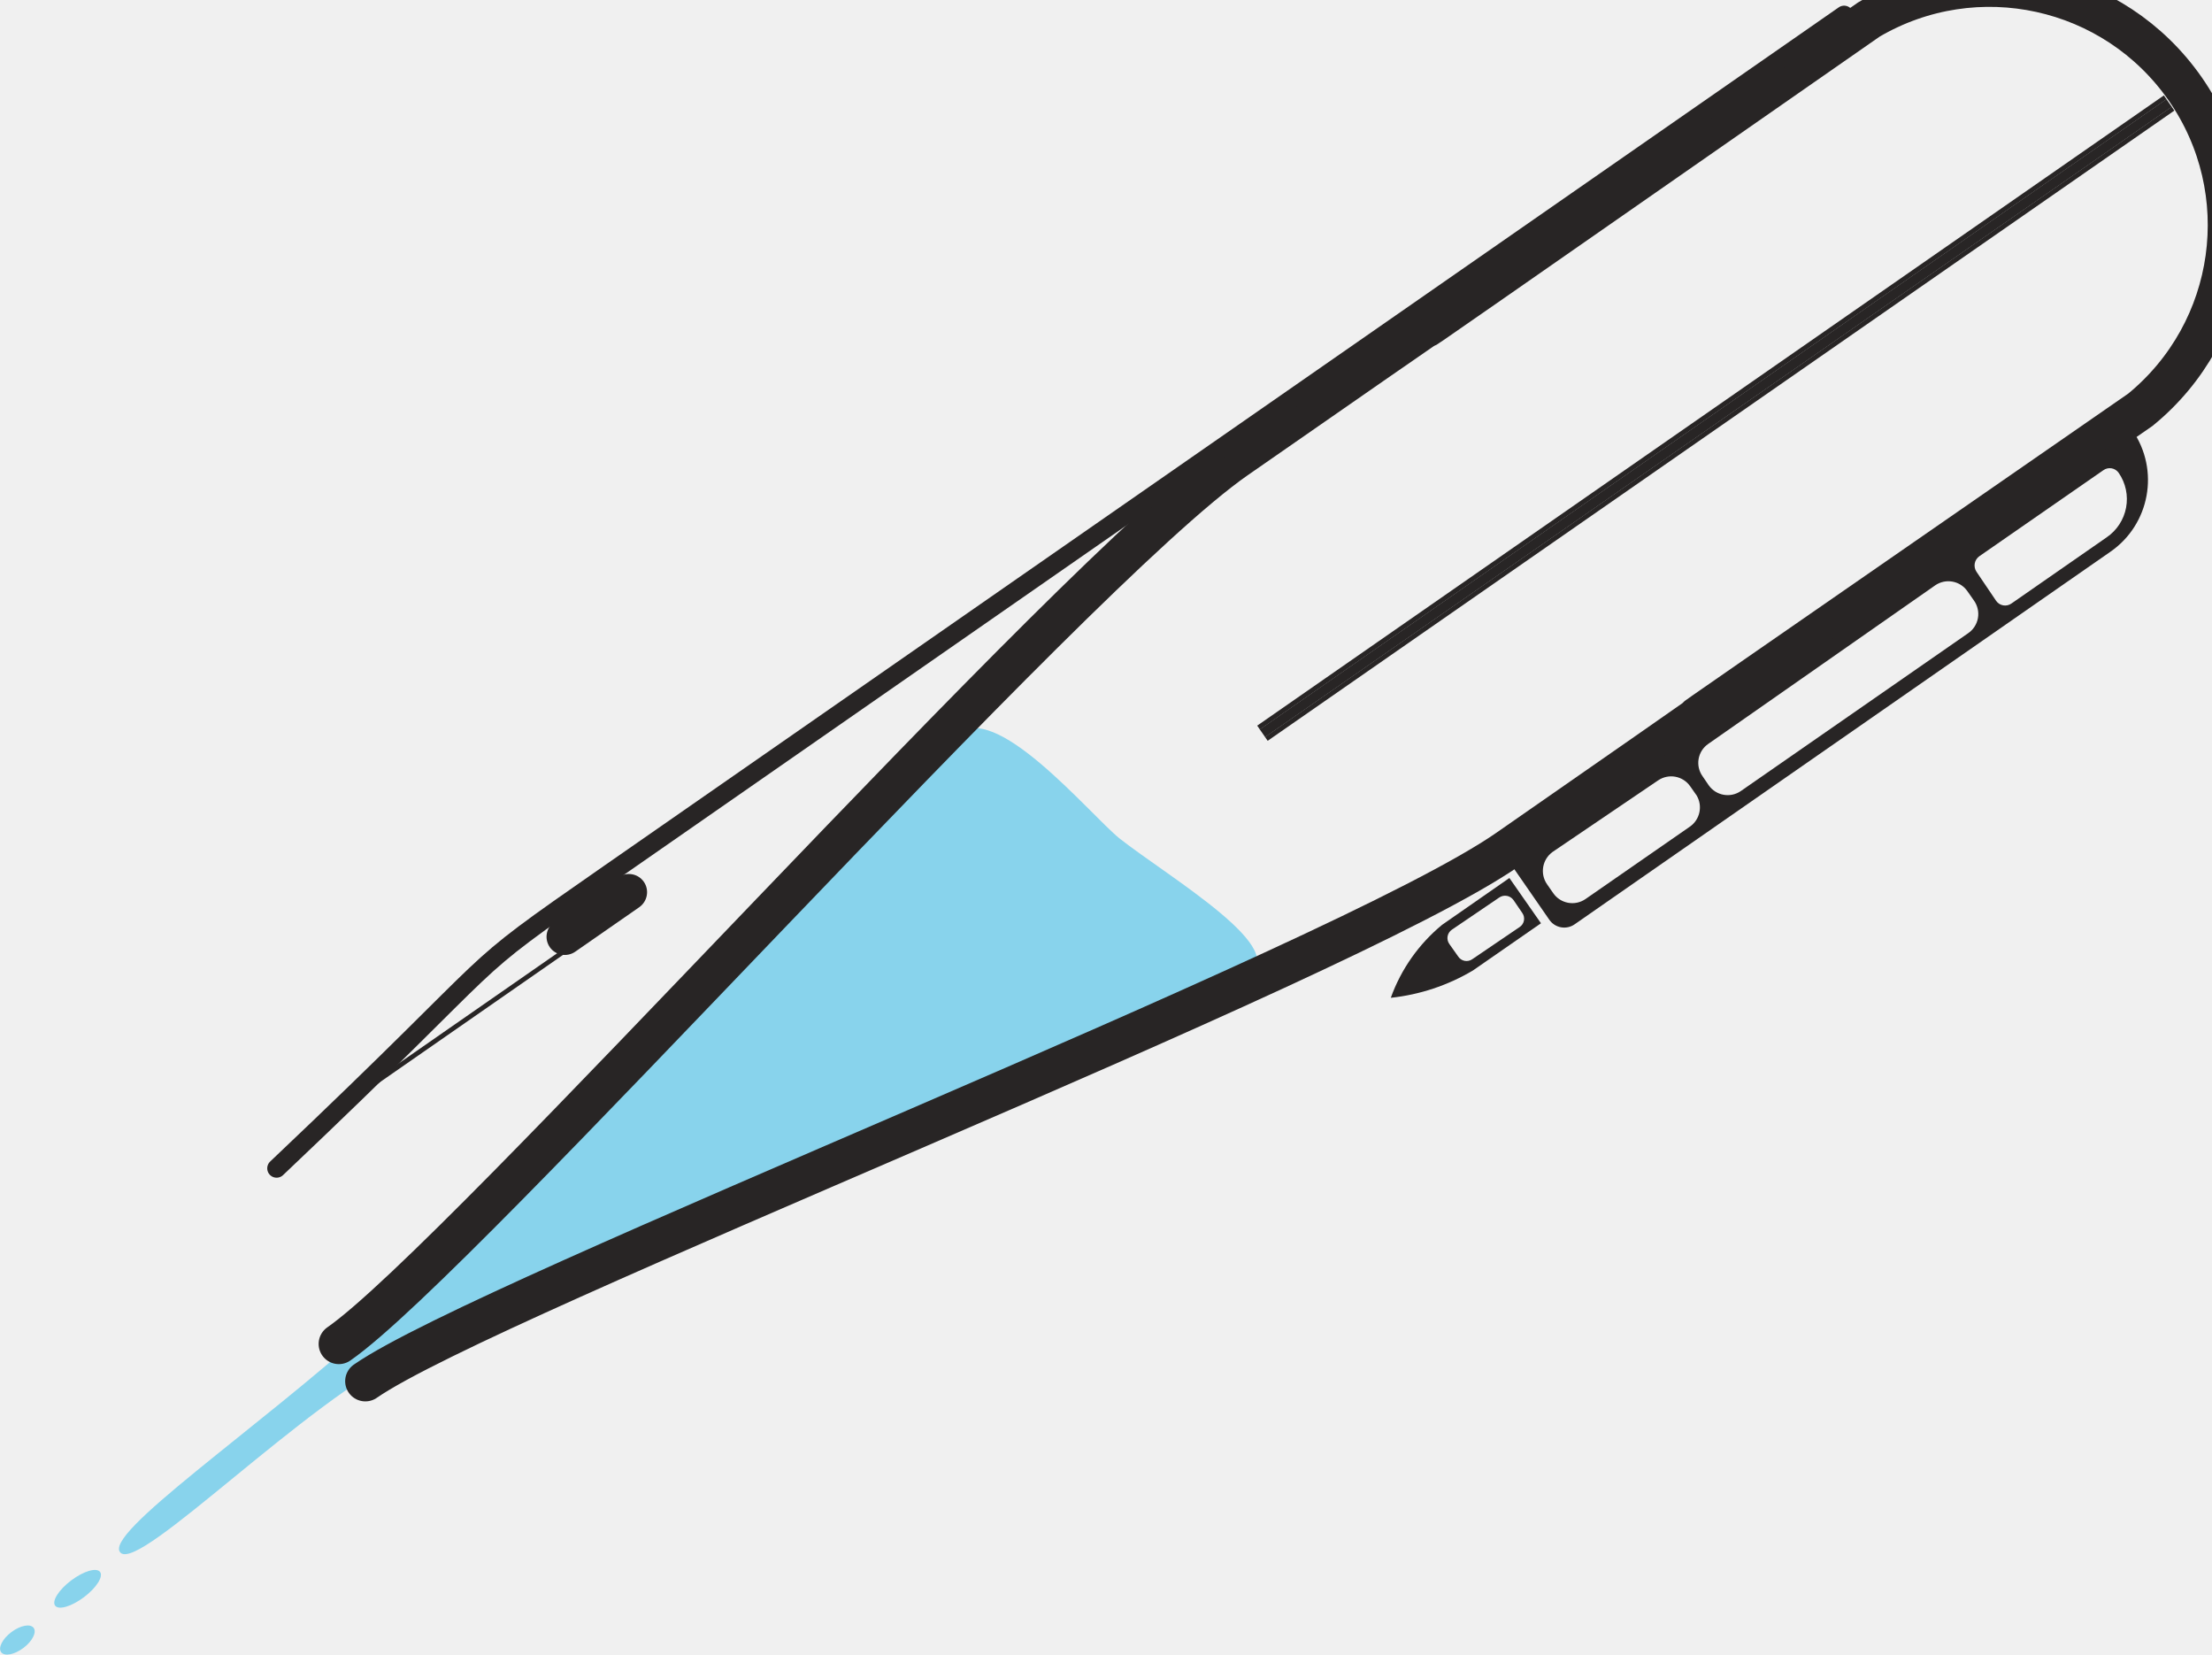
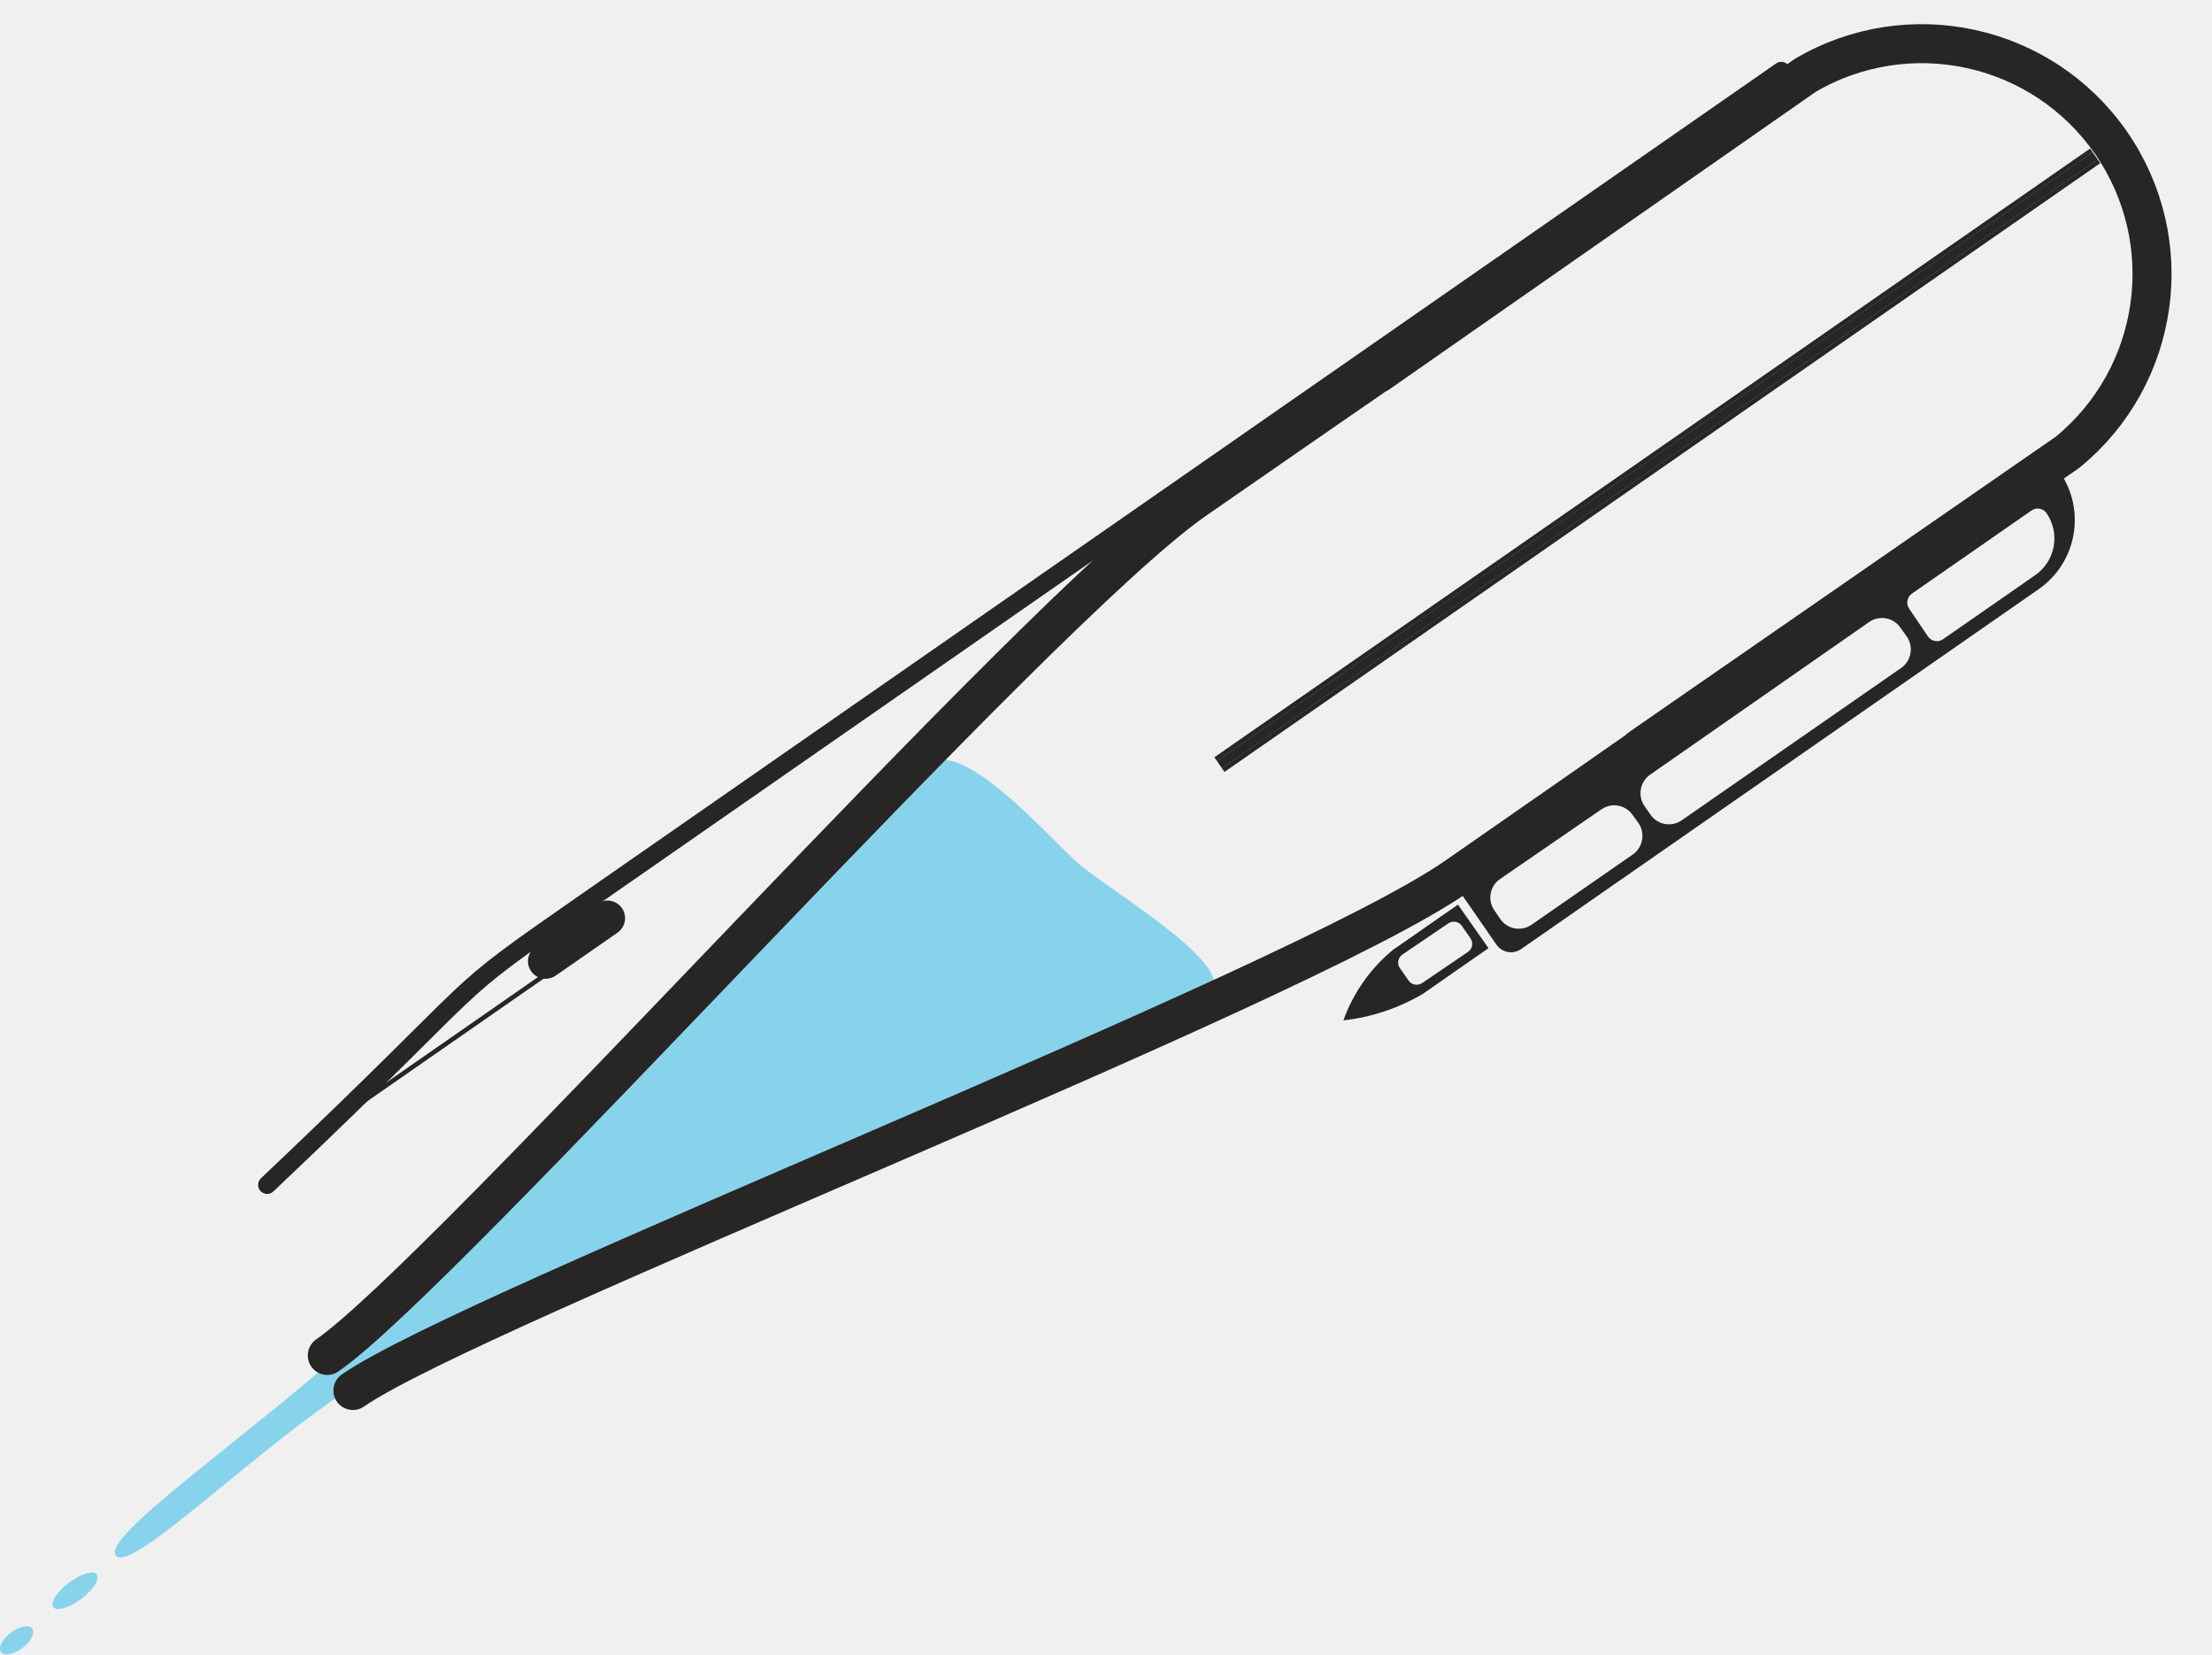
- <svg xmlns="http://www.w3.org/2000/svg" id="Calque_1" data-name="Calque 1" viewBox="0 0 113.4 84.8">
+ <svg xmlns="http://www.w3.org/2000/svg" id="Calque_1" data-name="Calque 1" viewBox="0 0 117.4 87.79">
  <defs>
    <style>.cls-1{fill:#88d3ec;}.cls-2,.cls-3,.cls-4,.cls-5{fill:none;}.cls-2,.cls-3,.cls-4,.cls-5,.cls-7{stroke:#282525;stroke-miterlimit:10;}.cls-2,.cls-3,.cls-7{stroke-linecap:round;}.cls-2{stroke-width:2.07px;}.cls-3{stroke-width:0.96px;}.cls-4,.cls-7{stroke-width:0.24px;}.cls-5{stroke-width:0.48px;}.cls-6{fill:#282525;}.cls-7{fill:#fff;}</style>
  </defs>
  <g id="WaterOut">
-     <path class="cls-1" d="M49,37.72c1.9-2,6.85,4,8.39,5.25,2.54,2,9.13,5.85,6.42,7.07-9.54,4.28-21.14,8.89-42.94,19.32C15.64,71.84,7.23,80.5,6.19,79.59S13.27,73.2,19.1,67.9C24.58,62.93,41.72,45.46,49,37.72Z" />
-     <ellipse class="cls-1" cx="3.98" cy="81.42" rx="1.44" ry="0.54" transform="translate(-48.08 18.7) rotate(-36.89)" />
-     <ellipse class="cls-1" cx="0.89" cy="84.06" rx="1.04" ry="0.51" transform="translate(-50.28 17.36) rotate(-36.89)" />
+     <path class="cls-1" d="M49,40.71c1.9-2,6.85,4,8.39,5.24,2.54,2,9.13,5.86,6.42,7.08-9.54,4.28-21.14,8.89-42.94,19.32C15.64,74.83,7.23,83.48,6.19,82.57s7.08-6.38,12.91-11.68C24.58,65.92,41.72,48.45,49,40.71Z" />
+     <ellipse class="cls-1" cx="3.98" cy="84.41" rx="1.44" ry="0.54" transform="translate(-49.87 19.29) rotate(-36.89)" />
+     <ellipse class="cls-1" cx="0.89" cy="87.04" rx="1.04" ry="0.51" transform="translate(-52.08 17.96) rotate(-36.89)" />
  </g>
-   <path class="cls-2" d="M18.73,70.79c6.28-4.36,50-21.31,58.56-27.25C104.06,24.94,66,51.27,109.73,21A12.22,12.22,0,0,0,95.81,1C52.19,31.38,90.14,4.91,63.37,23.51c-8.56,5.95-39.69,41-46,45.37" />
-   <path class="cls-3" d="M14.18,59.88c12.67-12,8.82-9.38,17.06-15.11l63.3-44" />
-   <line class="cls-4" x1="111" y1="4.99" x2="64.52" y2="37.29" />
-   <line class="cls-4" x1="111.4" y1="5.57" x2="64.92" y2="37.87" />
-   <line class="cls-5" x1="111.2" y1="5.28" x2="64.72" y2="37.58" />
-   <path class="cls-6" d="M77.38,45l-3.45,2.4a8.63,8.63,0,0,0-2.63,3.74,10.41,10.41,0,0,0,4.21-1.4L79,47.32Zm-1.9,4.16a.51.51,0,0,1-.72-.13l-.46-.65a.52.52,0,0,1,.13-.73L76.86,46a.53.53,0,0,1,.73.13l.45.66a.51.51,0,0,1-.13.72Z" />
-   <rect class="cls-6" x="29.67" y="43.94" width="1.87" height="5.87" rx="0.94" transform="translate(51.63 -5.01) rotate(55.21)" />
-   <line class="cls-7" x1="18.15" y1="56.24" x2="29.43" y2="48.4" />
-   <path class="cls-6" d="M109.33,22.07,77.42,44.24l2,2.89a.93.93,0,0,0,1.31.24l27.46-19.09A4.47,4.47,0,0,0,109.33,22.07Zm-22.7,20.3-5.35,3.71a1.19,1.19,0,0,1-1.65-.3l-.32-.46a1.2,1.2,0,0,1,.29-1.66L85,40a1.19,1.19,0,0,1,1.65.3l.33.47A1.2,1.2,0,0,1,86.63,42.37Zm14.26-9.91L89.25,40.54a1.19,1.19,0,0,1-1.65-.29l-.32-.47a1.18,1.18,0,0,1,.29-1.65L99.21,30a1.19,1.19,0,0,1,1.65.3l.33.47A1.19,1.19,0,0,1,100.89,32.46ZM108,27.54l-4.88,3.39a.56.56,0,0,1-.79-.14l-1-1.48a.58.58,0,0,1,.14-.8l6.36-4.41a.56.56,0,0,1,.79.14A2.37,2.37,0,0,1,108,27.54Z" />
+   <path class="cls-2" d="M18.73,73.78c6.28-4.36,50-21.31,58.56-27.26C104.06,27.92,66,54.26,109.73,24A12.22,12.22,0,0,0,95.81,4c-43.62,30.42-5.67,4-32.44,22.55-8.56,6-39.69,41-46,45.37" />
+   <path class="cls-3" d="M14.18,62.87c12.67-12,8.82-9.38,17.06-15.11l63.3-44" />
+   <line class="cls-4" x1="111" y1="7.98" x2="64.52" y2="40.28" />
+   <line class="cls-4" x1="111.4" y1="8.56" x2="64.92" y2="40.86" />
+   <line class="cls-5" x1="111.2" y1="8.27" x2="64.72" y2="40.57" />
+   <path class="cls-6" d="M77.38,48l-3.45,2.4a8.63,8.63,0,0,0-2.63,3.74,10.58,10.58,0,0,0,4.21-1.4L79,50.31Zm-1.9,4.16a.52.52,0,0,1-.72-.13l-.46-.66a.51.51,0,0,1,.13-.72L76.86,49a.52.52,0,0,1,.73.13l.45.65a.52.52,0,0,1-.13.73Z" />
+   <rect class="cls-6" x="29.67" y="46.92" width="1.87" height="5.87" rx="0.94" transform="translate(54.08 -3.72) rotate(55.21)" />
+   <line class="cls-7" x1="18.15" y1="59.22" x2="29.43" y2="51.38" />
+   <path class="cls-6" d="M109.33,25.06,77.42,47.23l2,2.89a.94.94,0,0,0,1.31.24l27.46-19.09A4.47,4.47,0,0,0,109.33,25.06Zm-22.7,20.3-5.35,3.71a1.19,1.19,0,0,1-1.65-.3l-.32-.47a1.19,1.19,0,0,1,.29-1.65L85,42.94a1.19,1.19,0,0,1,1.65.3l.33.46A1.21,1.21,0,0,1,86.63,45.36Zm14.26-9.91L89.25,43.53a1.19,1.19,0,0,1-1.65-.3l-.32-.46a1.2,1.2,0,0,1,.29-1.66L99.21,33a1.19,1.19,0,0,1,1.65.3l.33.46A1.2,1.2,0,0,1,100.89,35.45ZM108,30.53l-4.88,3.39a.57.57,0,0,1-.79-.14l-1-1.48a.58.58,0,0,1,.14-.8l6.36-4.42a.57.57,0,0,1,.79.15A2.37,2.37,0,0,1,108,30.53Z" />
</svg>
